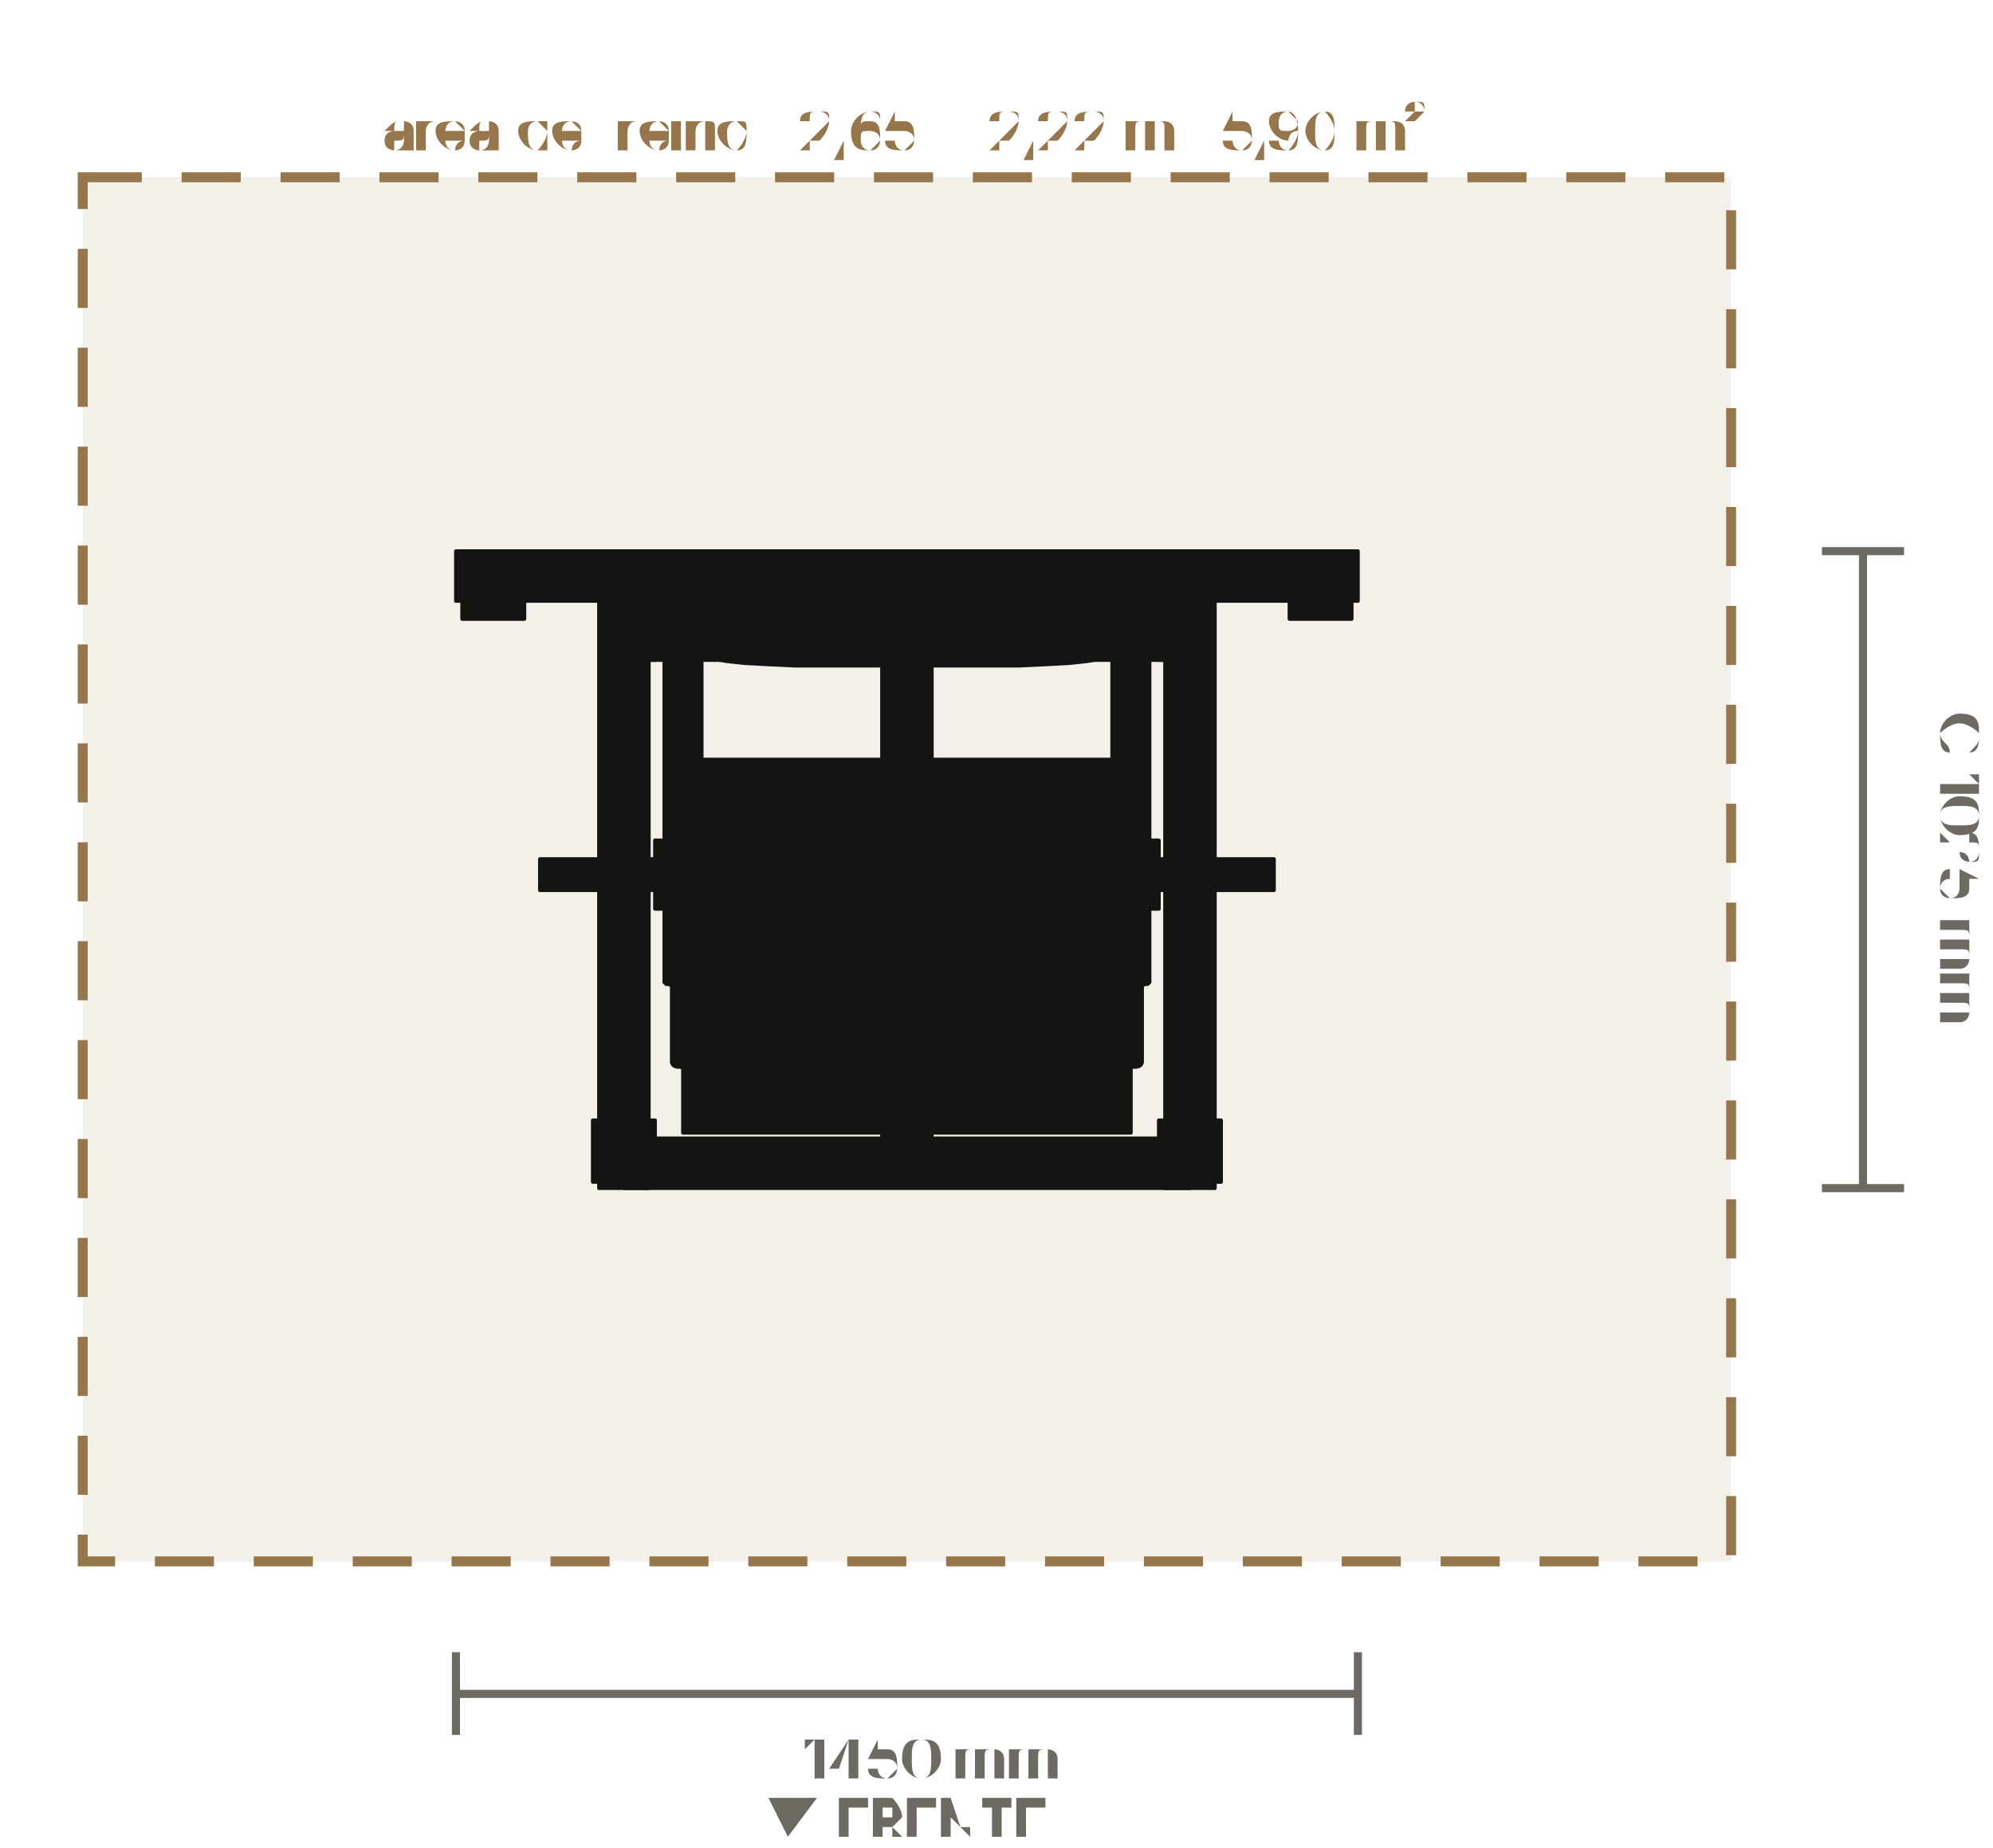
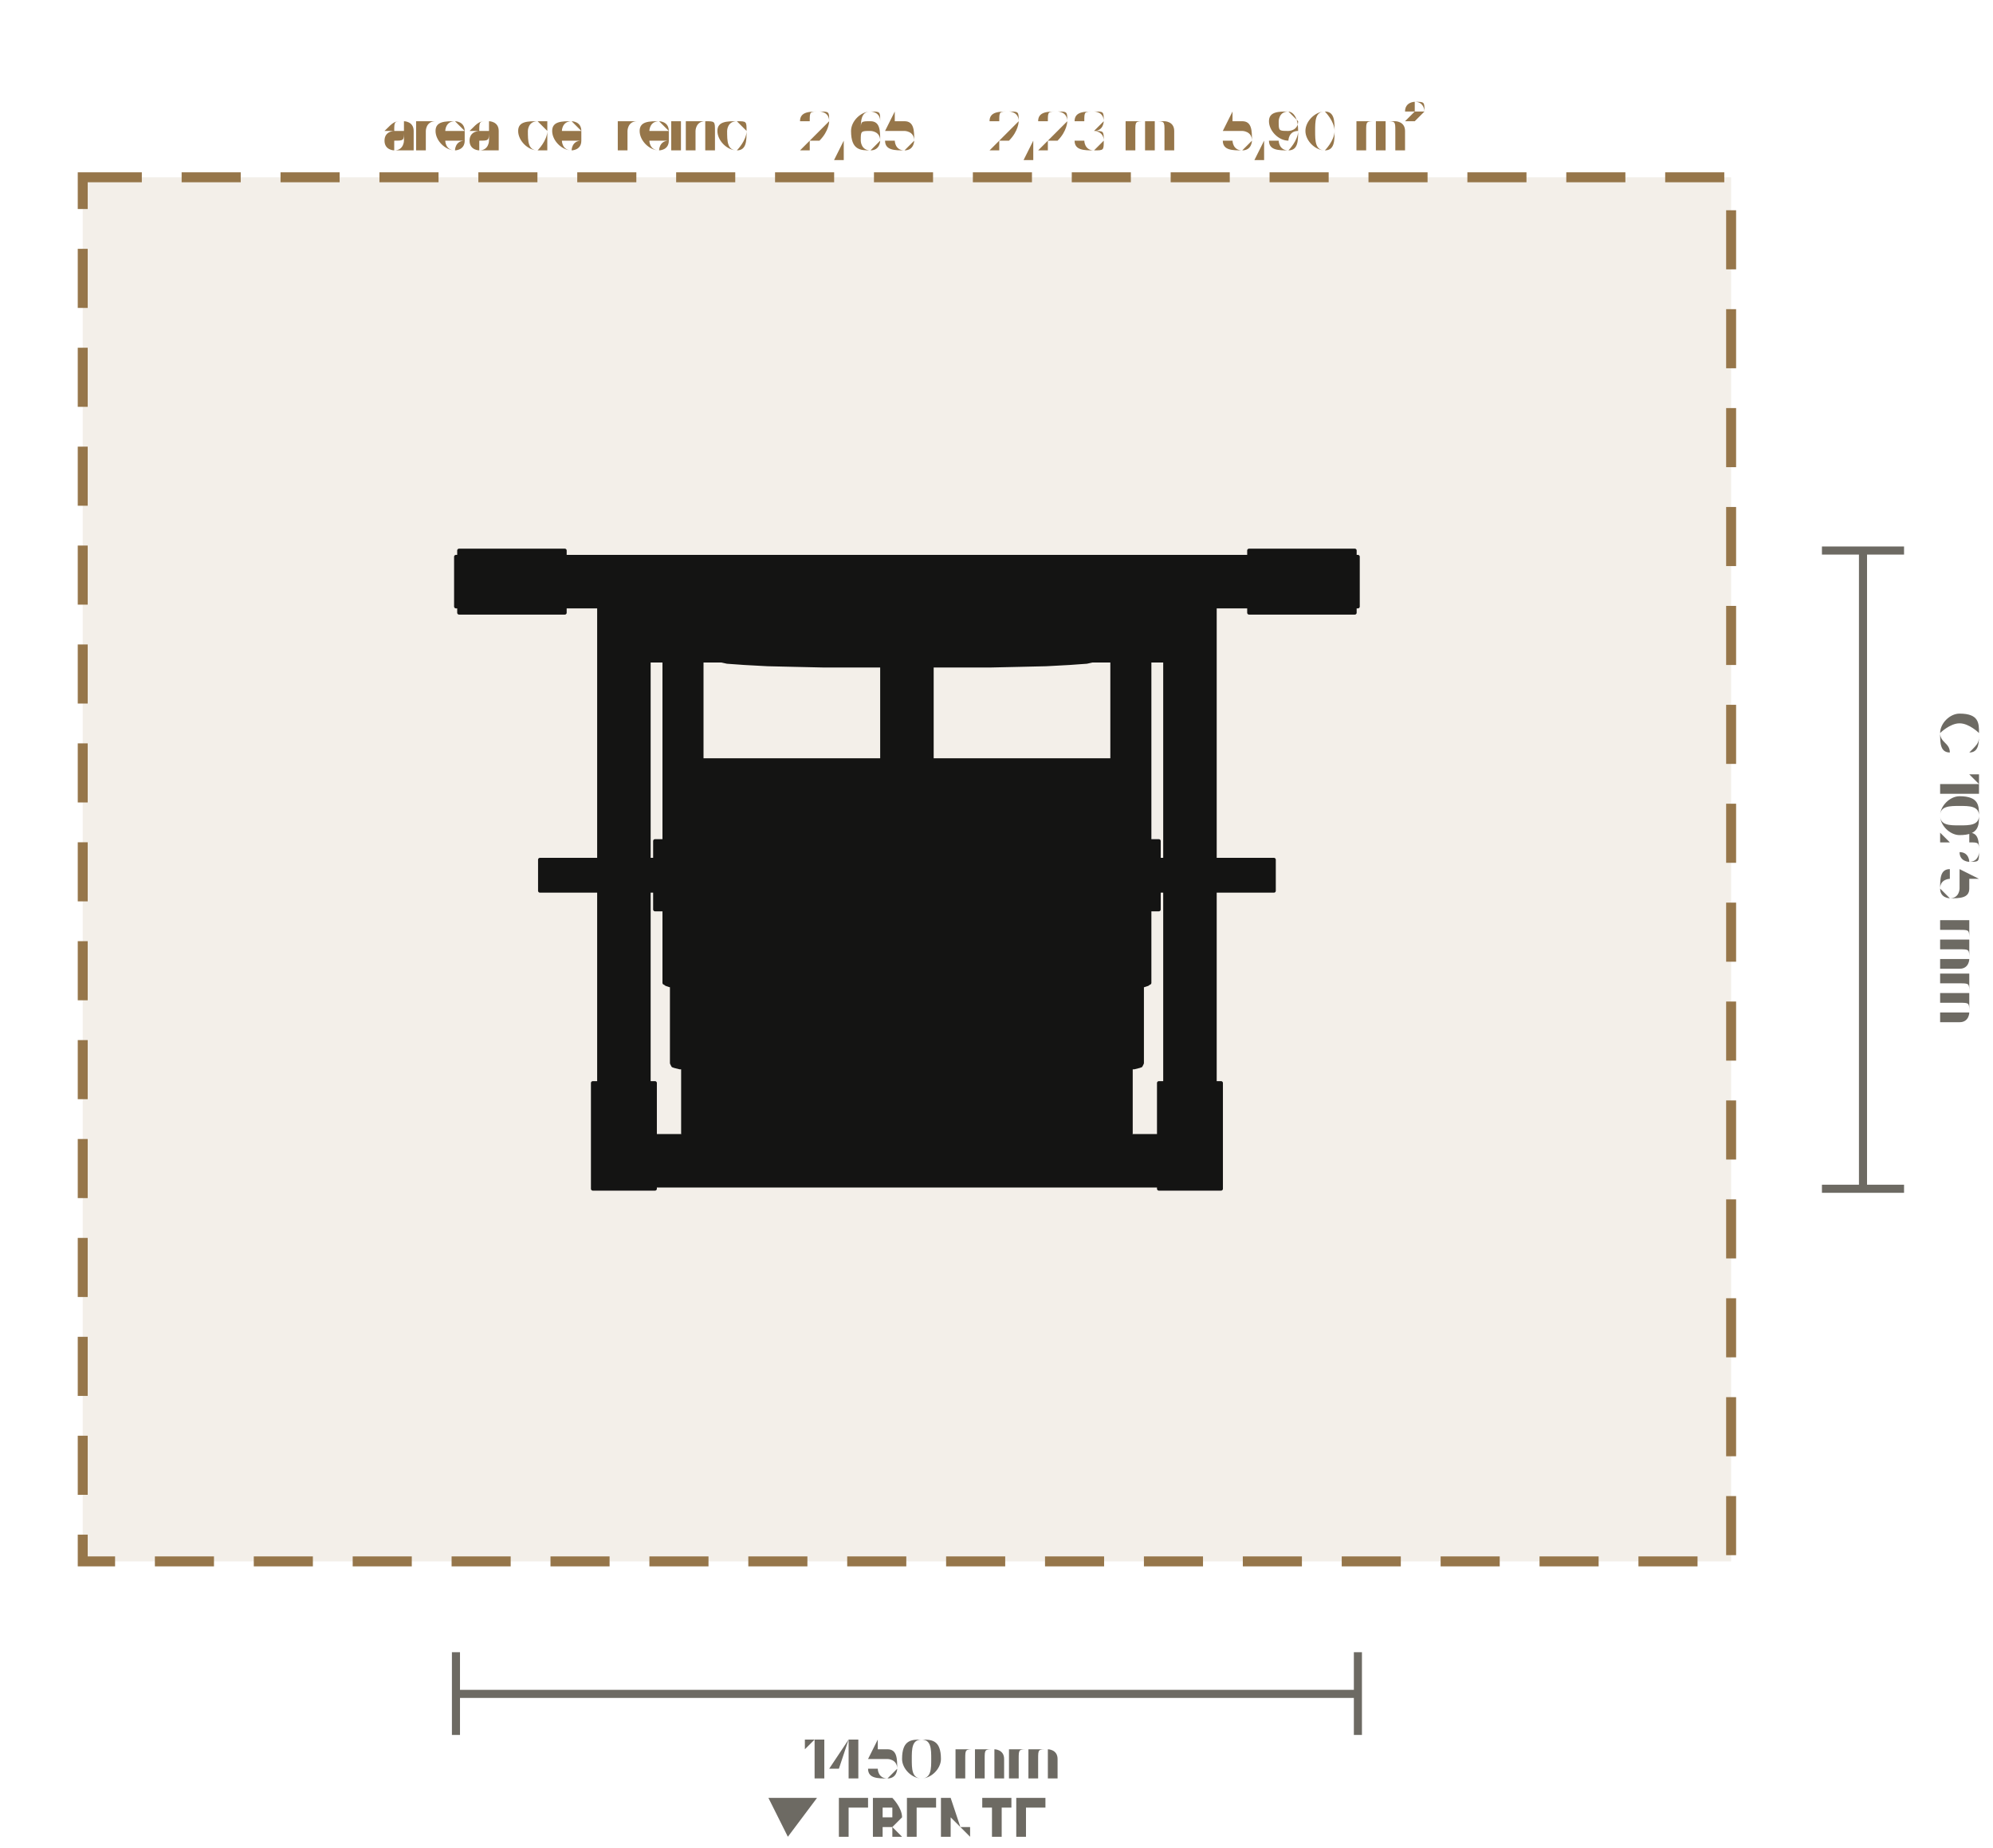
<svg xmlns="http://www.w3.org/2000/svg" viewBox="-1.458 -1.398 3.204 2.97" role="img" aria-label="Planta do Encolhimento de Ombro (LD-A039): 1450 × 1025 mm, com 60 cm de área de treino em volta" data-equipment="LD-A039" data-unit="m">
  <rect class="eq-zone" x="-1.325" y="-1.113" width="2.65" height="2.225" style="fill:#96764a;fill-opacity:.12;stroke:#96764a;stroke-width:0.016;stroke-dasharray:0.095 0.064" />
-   <text class="eq-zone-label" x="0" y="-1.16" style="font-family:Barlow,Inter,Arial,sans-serif;font-size:0.091px;fill:#96764a;text-anchor:middle">área de treino · 2,65 × 2,22 m · 5,90 m²</text>
+   <text class="eq-zone-label" x="0" y="-1.16" style="font-family:Barlow,Inter,Arial,sans-serif;font-size:0.091px;fill:#96764a;text-anchor:middle">área de treino · 2,65 × 2,23 m · 5,90 m²</text>
  <g class="eq-parts">
-     <polygon class="eq-part" points="-0.495,-0.512 -0.415,-0.512 -0.415,0.512 -0.495,0.512" style="fill:#141413;stroke:#141413;stroke-width:0.006;stroke-linejoin:round" />
-     <polygon class="eq-part" points="-0.715,-0.502 -0.615,-0.502 -0.615,-0.403 -0.715,-0.403" style="fill:#141413;stroke:#141413;stroke-width:0.006;stroke-linejoin:round" />
-     <polygon class="eq-part" points="-0.505,0.403 -0.405,0.403 -0.405,0.502 -0.505,0.502" style="fill:#141413;stroke:#141413;stroke-width:0.006;stroke-linejoin:round" />
-     <polygon class="eq-part" points="0.415,-0.512 0.495,-0.512 0.495,0.512 0.415,0.512" style="fill:#141413;stroke:#141413;stroke-width:0.006;stroke-linejoin:round" />
-     <polygon class="eq-part" points="0.615,-0.502 0.715,-0.502 0.715,-0.403 0.615,-0.403" style="fill:#141413;stroke:#141413;stroke-width:0.006;stroke-linejoin:round" />
-     <polygon class="eq-part" points="0.405,0.403 0.505,0.403 0.505,0.502 0.405,0.502" style="fill:#141413;stroke:#141413;stroke-width:0.006;stroke-linejoin:round" />
-     <polygon class="eq-part" points="-0.725,-0.512 0.725,-0.512 0.725,-0.432 -0.725,-0.432" style="fill:#141413;stroke:#141413;stroke-width:0.006;stroke-linejoin:round" />
-     <polygon class="eq-part" points="-0.455,0.432 0.455,0.432 0.455,0.512 -0.455,0.512" style="fill:#141413;stroke:#141413;stroke-width:0.006;stroke-linejoin:round" />
-     <polygon class="eq-part" points="-0.04,-0.472 0.04,-0.472 0.04,0.472 -0.04,0.472" style="fill:#141413;stroke:#141413;stroke-width:0.006;stroke-linejoin:round" />
-     <polygon class="eq-part" points="-0.36,-0.177 0.36,-0.177 0.36,0.423 -0.36,0.423" style="fill:#141413;stroke:#141413;stroke-width:0.006;stroke-linejoin:round" />
-     <polygon class="eq-part" points="-0.04,-0.417 0.04,-0.417 0.04,-0.337 -0.04,-0.337" style="fill:#141413;stroke:#141413;stroke-width:0.006;stroke-linejoin:round" />
-     <polygon class="eq-part" points="0.33,-0.384 0.33,-0.385 0.332,-0.387 0.334,-0.388 0.336,-0.388 0.339,-0.389 0.342,-0.389 0.378,-0.389 0.381,-0.389 0.384,-0.388 0.387,-0.388 0.388,-0.387 0.39,-0.385 0.39,-0.384 0.39,0.18 0.39,0.181 0.388,0.183 0.387,0.184 0.384,0.184 0.381,0.185 0.378,0.185 0.342,0.185 0.339,0.185 0.336,0.184 0.334,0.184 0.332,0.183 0.33,0.181 0.33,0.18" style="fill:#141413;stroke:#141413;stroke-width:0.006;stroke-linejoin:round" />
-     <polygon class="eq-part" points="0.342,0.173 0.343,0.171 0.344,0.169 0.347,0.168 0.351,0.167 0.355,0.166 0.36,0.166 0.365,0.166 0.369,0.167 0.373,0.168 0.376,0.169 0.377,0.171 0.378,0.173 0.378,0.31 0.377,0.312 0.376,0.314 0.373,0.316 0.369,0.317 0.365,0.317 0.36,0.318 0.355,0.317 0.351,0.317 0.347,0.316 0.344,0.314 0.343,0.312 0.342,0.31" style="fill:#141413;stroke:#141413;stroke-width:0.006;stroke-linejoin:round" />
-     <polygon class="eq-part" points="0.39,-0.047 0.405,-0.047 0.405,0.063 0.39,0.063" style="fill:#141413;stroke:#141413;stroke-width:0.006;stroke-linejoin:round" />
-     <polygon class="eq-part" points="0.405,-0.017 0.59,-0.017 0.59,0.033 0.405,0.033" style="fill:#141413;stroke:#141413;stroke-width:0.006;stroke-linejoin:round" />
-     <polygon class="eq-part" points="-0.39,-0.384 -0.39,-0.385 -0.388,-0.387 -0.387,-0.388 -0.384,-0.388 -0.381,-0.389 -0.378,-0.389 -0.342,-0.389 -0.339,-0.389 -0.336,-0.388 -0.334,-0.388 -0.332,-0.387 -0.33,-0.385 -0.33,-0.384 -0.33,0.18 -0.33,0.181 -0.332,0.183 -0.334,0.184 -0.336,0.184 -0.339,0.185 -0.342,0.185 -0.378,0.185 -0.381,0.185 -0.384,0.184 -0.387,0.184 -0.388,0.183 -0.39,0.181 -0.39,0.18" style="fill:#141413;stroke:#141413;stroke-width:0.006;stroke-linejoin:round" />
-     <polygon class="eq-part" points="-0.378,0.173 -0.377,0.171 -0.376,0.169 -0.373,0.168 -0.369,0.167 -0.365,0.166 -0.36,0.166 -0.355,0.166 -0.351,0.167 -0.347,0.168 -0.344,0.169 -0.343,0.171 -0.342,0.173 -0.342,0.31 -0.343,0.312 -0.344,0.314 -0.347,0.316 -0.351,0.317 -0.355,0.317 -0.36,0.318 -0.365,0.317 -0.369,0.317 -0.373,0.316 -0.376,0.314 -0.377,0.312 -0.378,0.31" style="fill:#141413;stroke:#141413;stroke-width:0.006;stroke-linejoin:round" />
-     <polygon class="eq-part" points="-0.405,-0.047 -0.39,-0.047 -0.39,0.063 -0.405,0.063" style="fill:#141413;stroke:#141413;stroke-width:0.006;stroke-linejoin:round" />
-     <polygon class="eq-part" points="-0.59,-0.017 -0.405,-0.017 -0.405,0.033 -0.59,0.033" style="fill:#141413;stroke:#141413;stroke-width:0.006;stroke-linejoin:round" />
-     <polygon class="eq-part" points="-0.36,-0.4 0.36,-0.4 0.36,-0.354 -0.36,-0.354" style="fill:#141413;stroke:#141413;stroke-width:0.006;stroke-linejoin:round" />
-     <polygon class="eq-part" points="-0.36,-0.132 0.36,-0.132 0.36,-0.072 -0.36,-0.072" style="fill:#141413;stroke:#141413;stroke-width:0.006;stroke-linejoin:round" />
-     <polygon class="eq-part" points="0.395,-0.405 0.395,-0.408 0.397,-0.411 0.399,-0.413 0.401,-0.415 0.404,-0.417 0.407,-0.417 0.463,-0.417 0.466,-0.417 0.469,-0.415 0.471,-0.413 0.473,-0.411 0.475,-0.408 0.475,-0.405 0.475,-0.349 0.475,-0.346 0.473,-0.343 0.471,-0.341 0.469,-0.339 0.466,-0.337 0.463,-0.337 0.407,-0.337 0.404,-0.337 0.401,-0.339 0.399,-0.341 0.397,-0.343 0.395,-0.346 0.395,-0.349" style="fill:#141413;stroke:#141413;stroke-width:0.006;stroke-linejoin:round" />
-     <polygon class="eq-part" points="-0.475,-0.405 -0.475,-0.408 -0.473,-0.411 -0.471,-0.413 -0.469,-0.415 -0.466,-0.417 -0.463,-0.417 -0.407,-0.417 -0.404,-0.417 -0.401,-0.415 -0.399,-0.413 -0.397,-0.411 -0.395,-0.408 -0.395,-0.405 -0.395,-0.349 -0.395,-0.346 -0.397,-0.343 -0.399,-0.341 -0.401,-0.339 -0.404,-0.337 -0.407,-0.337 -0.463,-0.337 -0.466,-0.337 -0.469,-0.339 -0.471,-0.341 -0.473,-0.343 -0.475,-0.346 -0.475,-0.349" style="fill:#141413;stroke:#141413;stroke-width:0.006;stroke-linejoin:round" />
-     <polygon class="eq-part" points="-0.455,-0.417 0.455,-0.417 0.455,-0.337 -0.455,-0.337" style="fill:#141413;stroke:#141413;stroke-width:0.006;stroke-linejoin:round" />
-     <polygon class="eq-part" points="-0.325,-0.49 -0.323,-0.496 -0.319,-0.501 -0.313,-0.502 0.313,-0.502 0.319,-0.501 0.323,-0.496 0.325,-0.49 0.325,-0.435 0.325,-0.354 0.323,-0.348 0.319,-0.344 0.313,-0.34 0.307,-0.338 0.289,-0.335 0.261,-0.332 0.224,-0.33 0.181,-0.328 0.136,-0.328 -0.136,-0.328 -0.181,-0.328 -0.224,-0.33 -0.261,-0.332 -0.289,-0.335 -0.307,-0.338 -0.313,-0.34 -0.319,-0.344 -0.323,-0.348 -0.325,-0.354 -0.325,-0.435" style="fill:#141413;stroke:#141413;stroke-width:0.006;stroke-linejoin:round" />
-     <polygon class="eq-part" points="0.285,-0.4 0.33,-0.4 0.33,-0.354 0.285,-0.354" style="fill:#141413;stroke:#141413;stroke-width:0.006;stroke-linejoin:round" />
-     <polygon class="eq-part" points="-0.33,-0.4 -0.285,-0.4 -0.285,-0.354 -0.33,-0.354" style="fill:#141413;stroke:#141413;stroke-width:0.006;stroke-linejoin:round" />
-     <polygon class="eq-part" points="-0.455,-0.502 0.455,-0.502 0.455,-0.422 -0.455,-0.422" style="fill:#141413;stroke:#141413;stroke-width:0.006;stroke-linejoin:round" />
+     <polygon class="eq-part" points="-0.495,-0.503 -0.415,-0.503 -0.415,0.508 -0.495,0.508" style="fill:#141413;stroke:#141413;stroke-width:0.006;stroke-linejoin:round" />
+     <polygon class="eq-part" points="-0.72,-0.513 -0.55,-0.513 -0.55,-0.413 -0.72,-0.413" style="fill:#141413;stroke:#141413;stroke-width:0.006;stroke-linejoin:round" />
+     <polygon class="eq-part" points="-0.505,0.343 -0.405,0.343 -0.405,0.513 -0.505,0.513" style="fill:#141413;stroke:#141413;stroke-width:0.006;stroke-linejoin:round" />
+     <polygon class="eq-part" points="0.415,-0.503 0.495,-0.503 0.495,0.508 0.415,0.508" style="fill:#141413;stroke:#141413;stroke-width:0.006;stroke-linejoin:round" />
+     <polygon class="eq-part" points="0.55,-0.513 0.72,-0.513 0.72,-0.413 0.55,-0.413" style="fill:#141413;stroke:#141413;stroke-width:0.006;stroke-linejoin:round" />
+     <polygon class="eq-part" points="0.405,0.343 0.505,0.343 0.505,0.513 0.405,0.513" style="fill:#141413;stroke:#141413;stroke-width:0.006;stroke-linejoin:round" />
+     <polygon class="eq-part" points="-0.725,-0.503 0.725,-0.503 0.725,-0.423 -0.725,-0.423" style="fill:#141413;stroke:#141413;stroke-width:0.006;stroke-linejoin:round" />
+     <polygon class="eq-part" points="-0.455,0.428 0.455,0.428 0.455,0.508 -0.455,0.508" style="fill:#141413;stroke:#141413;stroke-width:0.006;stroke-linejoin:round" />
+     <polygon class="eq-part" points="-0.04,-0.463 0.04,-0.463 0.04,0.468 -0.04,0.468" style="fill:#141413;stroke:#141413;stroke-width:0.006;stroke-linejoin:round" />
+     <polygon class="eq-part" points="-0.36,-0.176 0.36,-0.176 0.36,0.424 -0.36,0.424" style="fill:#141413;stroke:#141413;stroke-width:0.006;stroke-linejoin:round" />
+     <polygon class="eq-part" points="-0.04,-0.416 0.04,-0.416 0.04,-0.336 -0.04,-0.336" style="fill:#141413;stroke:#141413;stroke-width:0.006;stroke-linejoin:round" />
+     <polygon class="eq-part" points="0.33,-0.384 0.33,-0.385 0.332,-0.386 0.334,-0.387 0.336,-0.388 0.339,-0.388 0.342,-0.388 0.378,-0.388 0.381,-0.388 0.384,-0.388 0.387,-0.387 0.388,-0.386 0.39,-0.385 0.39,-0.384 0.39,0.181 0.39,0.182 0.388,0.183 0.387,0.184 0.384,0.185 0.381,0.186 0.378,0.186 0.342,0.186 0.339,0.186 0.336,0.185 0.334,0.184 0.332,0.183 0.33,0.182 0.33,0.181" style="fill:#141413;stroke:#141413;stroke-width:0.006;stroke-linejoin:round" />
+     <polygon class="eq-part" points="0.342,0.174 0.343,0.172 0.344,0.17 0.347,0.169 0.351,0.168 0.355,0.167 0.36,0.167 0.365,0.167 0.369,0.168 0.373,0.169 0.376,0.17 0.377,0.172 0.378,0.174 0.378,0.311 0.377,0.313 0.376,0.315 0.373,0.316 0.369,0.317 0.365,0.318 0.36,0.318 0.355,0.318 0.351,0.317 0.347,0.316 0.344,0.315 0.343,0.313 0.342,0.311" style="fill:#141413;stroke:#141413;stroke-width:0.006;stroke-linejoin:round" />
+     <polygon class="eq-part" points="0.39,-0.046 0.405,-0.046 0.405,0.064 0.39,0.064" style="fill:#141413;stroke:#141413;stroke-width:0.006;stroke-linejoin:round" />
+     <polygon class="eq-part" points="0.405,-0.016 0.59,-0.016 0.59,0.034 0.405,0.034" style="fill:#141413;stroke:#141413;stroke-width:0.006;stroke-linejoin:round" />
+     <polygon class="eq-part" points="-0.39,-0.384 -0.39,-0.385 -0.388,-0.386 -0.387,-0.387 -0.384,-0.388 -0.381,-0.388 -0.378,-0.388 -0.342,-0.388 -0.339,-0.388 -0.336,-0.388 -0.334,-0.387 -0.332,-0.386 -0.33,-0.385 -0.33,-0.384 -0.33,0.181 -0.33,0.182 -0.332,0.183 -0.334,0.184 -0.336,0.185 -0.339,0.186 -0.342,0.186 -0.378,0.186 -0.381,0.186 -0.384,0.185 -0.387,0.184 -0.388,0.183 -0.39,0.182 -0.39,0.181" style="fill:#141413;stroke:#141413;stroke-width:0.006;stroke-linejoin:round" />
+     <polygon class="eq-part" points="-0.378,0.174 -0.377,0.172 -0.376,0.17 -0.373,0.169 -0.369,0.168 -0.365,0.167 -0.36,0.167 -0.355,0.167 -0.351,0.168 -0.347,0.169 -0.344,0.17 -0.343,0.172 -0.342,0.174 -0.342,0.311 -0.343,0.313 -0.344,0.315 -0.347,0.316 -0.351,0.317 -0.355,0.318 -0.36,0.318 -0.365,0.318 -0.369,0.317 -0.373,0.316 -0.376,0.315 -0.377,0.313 -0.378,0.311" style="fill:#141413;stroke:#141413;stroke-width:0.006;stroke-linejoin:round" />
+     <polygon class="eq-part" points="-0.405,-0.046 -0.39,-0.046 -0.39,0.064 -0.405,0.064" style="fill:#141413;stroke:#141413;stroke-width:0.006;stroke-linejoin:round" />
+     <polygon class="eq-part" points="-0.59,-0.016 -0.405,-0.016 -0.405,0.034 -0.59,0.034" style="fill:#141413;stroke:#141413;stroke-width:0.006;stroke-linejoin:round" />
+     <polygon class="eq-part" points="-0.36,-0.399 0.36,-0.399 0.36,-0.354 -0.36,-0.354" style="fill:#141413;stroke:#141413;stroke-width:0.006;stroke-linejoin:round" />
+     <polygon class="eq-part" points="-0.36,-0.131 0.36,-0.131 0.36,-0.071 -0.36,-0.071" style="fill:#141413;stroke:#141413;stroke-width:0.006;stroke-linejoin:round" />
+     <polygon class="eq-part" points="0.395,-0.404 0.395,-0.407 0.397,-0.41 0.399,-0.413 0.401,-0.415 0.404,-0.416 0.407,-0.416 0.463,-0.416 0.466,-0.416 0.469,-0.415 0.471,-0.413 0.473,-0.41 0.475,-0.407 0.475,-0.404 0.475,-0.348 0.475,-0.345 0.473,-0.342 0.471,-0.34 0.469,-0.338 0.466,-0.337 0.463,-0.336 0.407,-0.336 0.404,-0.337 0.401,-0.338 0.399,-0.34 0.397,-0.342 0.395,-0.345 0.395,-0.348" style="fill:#141413;stroke:#141413;stroke-width:0.006;stroke-linejoin:round" />
+     <polygon class="eq-part" points="-0.475,-0.404 -0.475,-0.407 -0.473,-0.41 -0.471,-0.413 -0.469,-0.415 -0.466,-0.416 -0.463,-0.416 -0.407,-0.416 -0.404,-0.416 -0.401,-0.415 -0.399,-0.413 -0.397,-0.41 -0.395,-0.407 -0.395,-0.404 -0.395,-0.348 -0.395,-0.345 -0.397,-0.342 -0.399,-0.34 -0.401,-0.338 -0.404,-0.337 -0.407,-0.336 -0.463,-0.336 -0.466,-0.337 -0.469,-0.338 -0.471,-0.34 -0.473,-0.342 -0.475,-0.345 -0.475,-0.348" style="fill:#141413;stroke:#141413;stroke-width:0.006;stroke-linejoin:round" />
+     <polygon class="eq-part" points="-0.455,-0.416 0.455,-0.416 0.455,-0.336 -0.455,-0.336" style="fill:#141413;stroke:#141413;stroke-width:0.006;stroke-linejoin:round" />
+     <polygon class="eq-part" points="-0.325,-0.48 -0.323,-0.486 -0.319,-0.491 -0.313,-0.492 0.313,-0.492 0.319,-0.491 0.323,-0.486 0.325,-0.48 0.325,-0.425 0.325,-0.353 0.323,-0.347 0.319,-0.342 0.313,-0.339 0.307,-0.338 0.289,-0.334 0.261,-0.332 0.224,-0.33 0.181,-0.329 0.136,-0.328 -0.136,-0.328 -0.181,-0.329 -0.224,-0.33 -0.261,-0.332 -0.289,-0.334 -0.307,-0.338 -0.313,-0.339 -0.319,-0.342 -0.323,-0.347 -0.325,-0.353 -0.325,-0.425" style="fill:#141413;stroke:#141413;stroke-width:0.006;stroke-linejoin:round" />
+     <polygon class="eq-part" points="0.285,-0.399 0.33,-0.399 0.33,-0.354 0.285,-0.354" style="fill:#141413;stroke:#141413;stroke-width:0.006;stroke-linejoin:round" />
+     <polygon class="eq-part" points="-0.33,-0.399 -0.285,-0.399 -0.285,-0.354 -0.33,-0.354" style="fill:#141413;stroke:#141413;stroke-width:0.006;stroke-linejoin:round" />
+     <polygon class="eq-part" points="-0.455,-0.493 0.455,-0.493 0.455,-0.413 -0.455,-0.413" style="fill:#141413;stroke:#141413;stroke-width:0.006;stroke-linejoin:round" />
  </g>
  <line class="eq-dim" x1="-0.725" y1="1.325" x2="0.725" y2="1.325" style="stroke:#6d6a63;stroke-width:0.013" />
  <line class="eq-dim" x1="-0.725" y1="1.258" x2="-0.725" y2="1.391" style="stroke:#6d6a63;stroke-width:0.013" />
  <line class="eq-dim" x1="0.725" y1="1.258" x2="0.725" y2="1.391" style="stroke:#6d6a63;stroke-width:0.013" />
  <text class="eq-text" x="0" y="1.458" style="font-family:Barlow,Inter,Arial,sans-serif;font-size:0.095px;fill:#6d6a63;text-anchor:middle">L 1450 mm</text>
-   <line class="eq-dim" x1="1.537" y1="-0.512" x2="1.537" y2="0.512" style="stroke:#6d6a63;stroke-width:0.013" />
-   <line class="eq-dim" x1="1.471" y1="-0.512" x2="1.603" y2="-0.512" style="stroke:#6d6a63;stroke-width:0.013" />
-   <line class="eq-dim" x1="1.471" y1="0.512" x2="1.603" y2="0.512" style="stroke:#6d6a63;stroke-width:0.013" />
+   <line class="eq-dim" x1="1.537" y1="-0.513" x2="1.537" y2="0.513" style="stroke:#6d6a63;stroke-width:0.013" />
+   <line class="eq-dim" x1="1.471" y1="-0.513" x2="1.603" y2="-0.513" style="stroke:#6d6a63;stroke-width:0.013" />
+   <line class="eq-dim" x1="1.471" y1="0.513" x2="1.603" y2="0.513" style="stroke:#6d6a63;stroke-width:0.013" />
  <text class="eq-text" x="1.661" y="0" transform="rotate(90 1.661 0)" style="font-family:Barlow,Inter,Arial,sans-serif;font-size:0.095px;fill:#6d6a63;text-anchor:middle">C 1025 mm</text>
  <text class="eq-text" x="0" y="1.554" style="font-family:Barlow,Inter,Arial,sans-serif;font-size:0.095px;fill:#6d6a63;text-anchor:middle;font-size:0.076px;letter-spacing:.1em">▼ FRENTE</text>
</svg>
